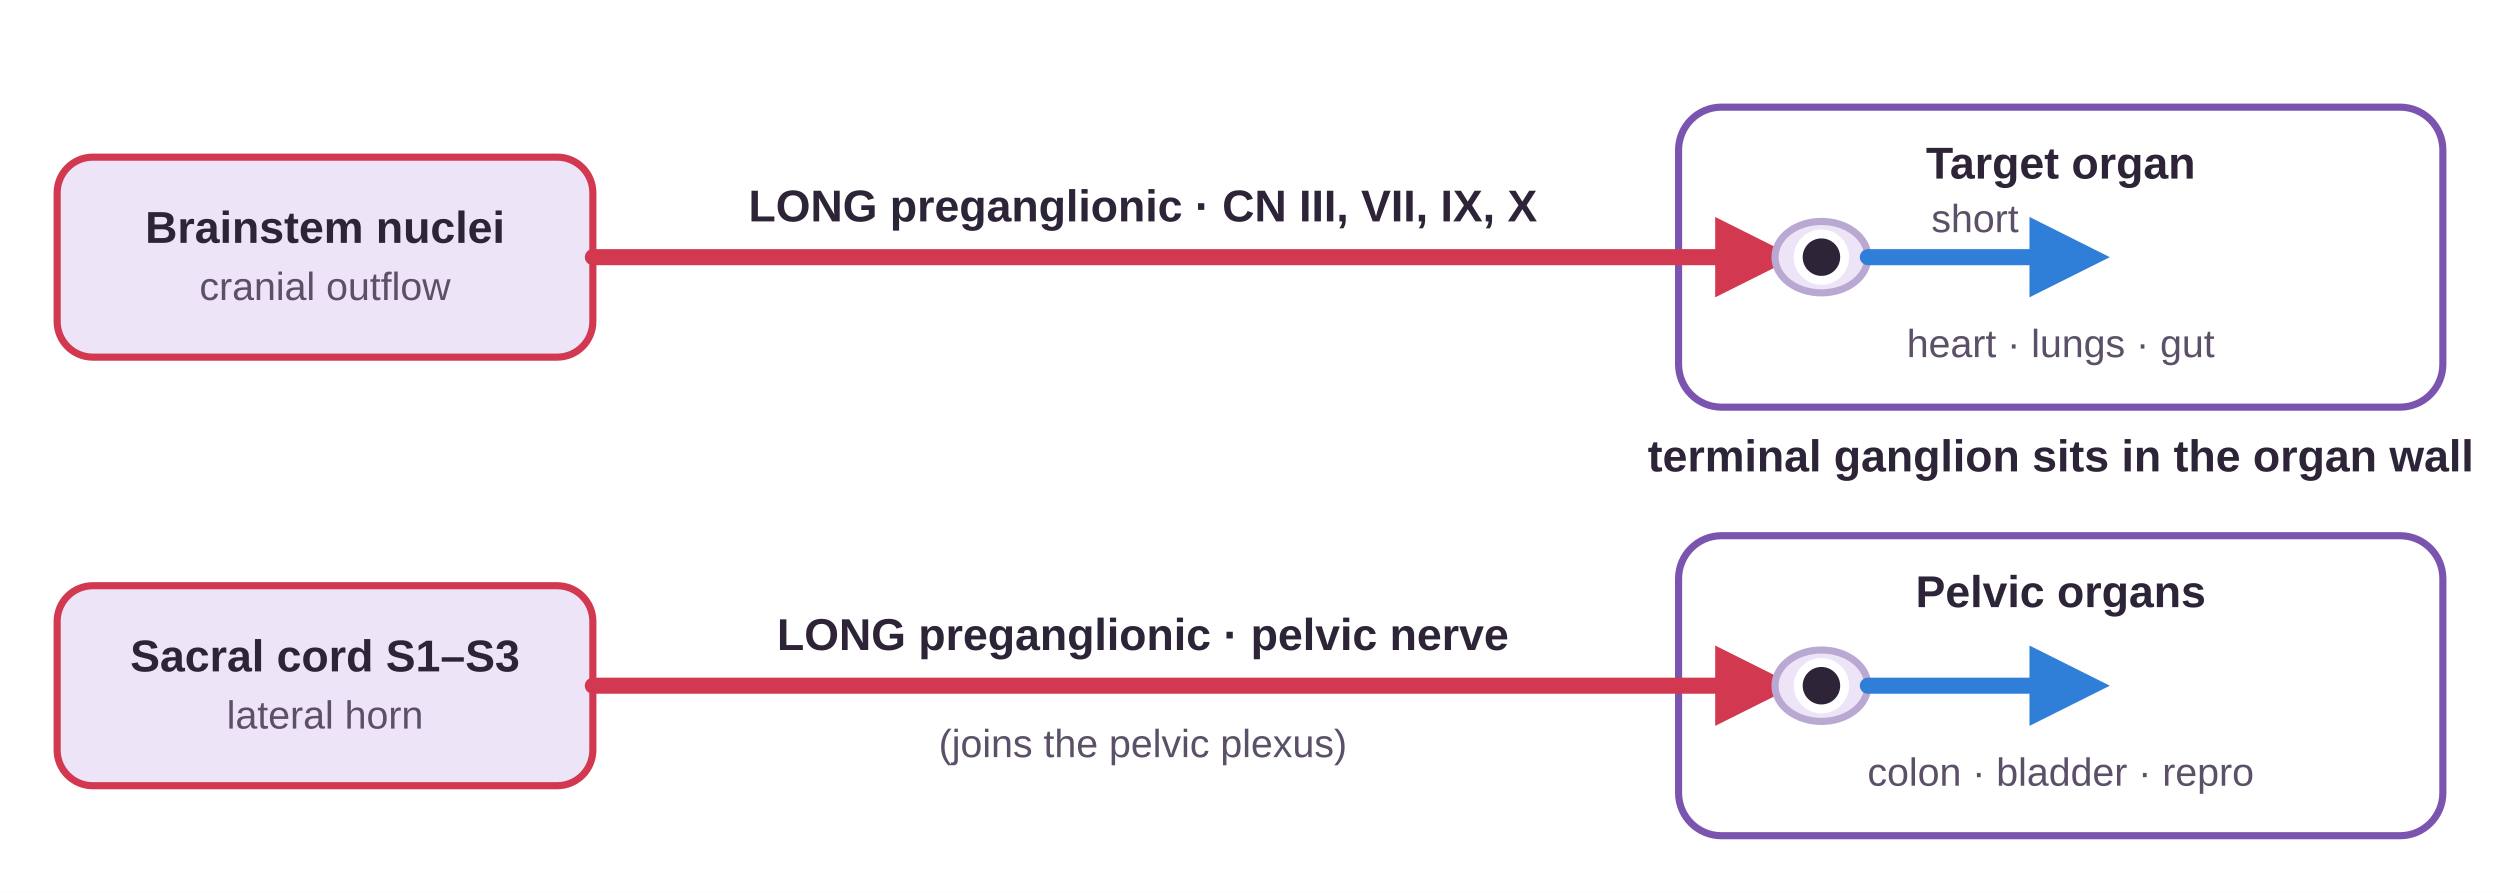
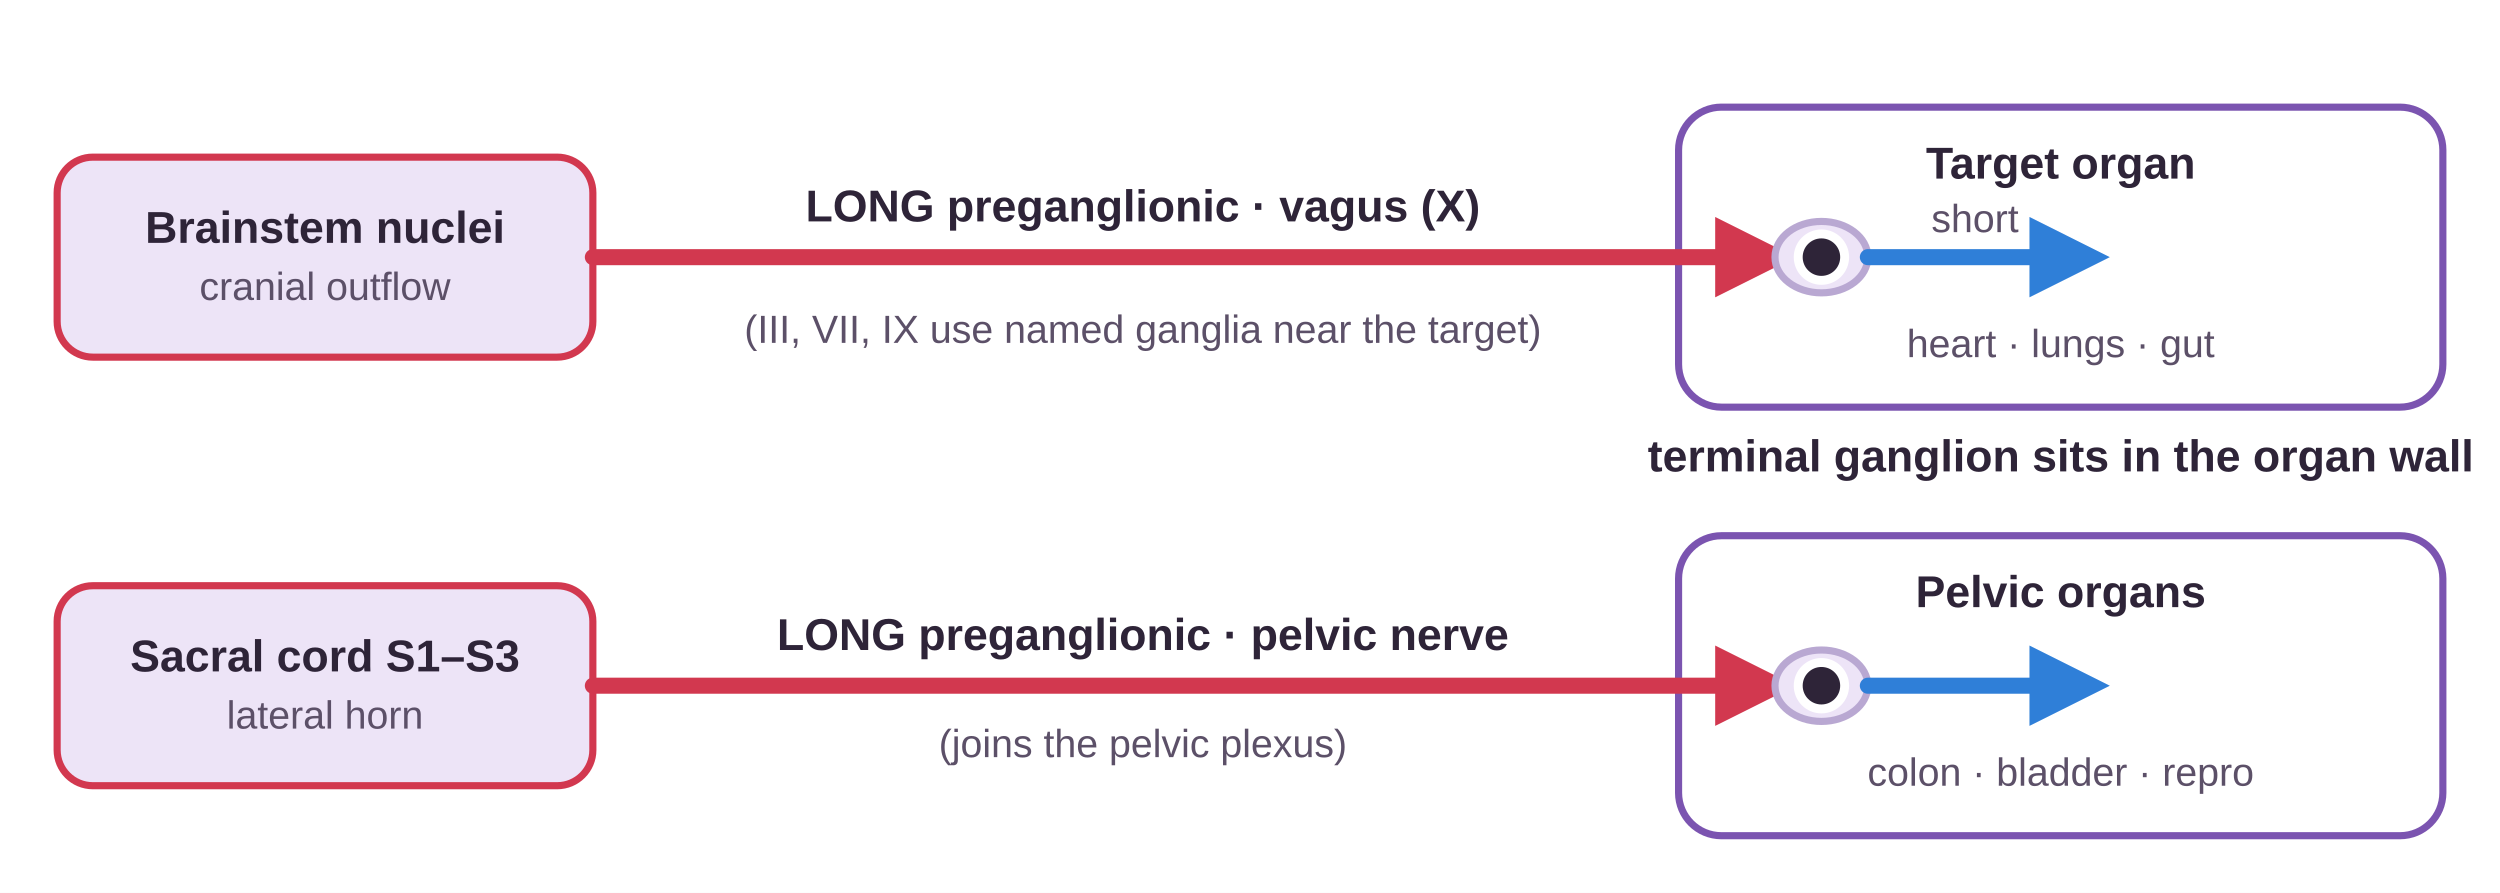
<svg xmlns="http://www.w3.org/2000/svg" viewBox="0 0 700 250" role="img" class="map">
  <style>
.cord{fill:#fff;stroke:#B9A8D2;stroke-width:2}.gm{fill:#E3D7F2}.lh{fill:#E3D7F2;stroke:#D2384F;stroke-width:1.5}
.nv{fill:none;stroke:#B9A8D2;stroke-width:4;stroke-linecap:round;stroke-linejoin:round}.nv.thick{stroke-width:6}
.faint .nv{stroke:#E6DEF1}.faint .gang,.faint .gang-faint{fill:#E6DEF1;stroke:#E6DEF1}
.gang,.gang-faint{fill:#EDE4F7;stroke:#B9A8D2;stroke-width:2}
.route{fill:none;stroke-width:4.5;stroke-linecap:round;stroke-linejoin:round}.route.pre{stroke:#D2384F}.route.post{stroke:#2F7FD8}
.pre-fill{fill:#D2384F}.post-fill{fill:#2F7FD8}.syn{fill:#2E2438;stroke:#fff;stroke-width:2.5}
.ring{fill:none;stroke:#5C5068;stroke-width:2;stroke-dasharray:4 4}.tgt{fill:#fff;stroke:#7B54B0;stroke-width:2}.tgt.off{stroke:#E6DEF1}
.src{fill:#EDE4F7;stroke:#D2384F;stroke-width:2}text{font-family:-apple-system,"Segoe UI",Arial,sans-serif}
.lbl{font-size:12.5px;fill:#2E2438;font-weight:700}.sub{font-size:11px;fill:#5C5068}.tiny{font-size:10px;fill:#5C5068;letter-spacing:.1em}
.tgtt{font-size:12.5px;fill:#2E2438;font-weight:700}.nos{font-size:10.5px;fill:#5C5068}.lead{stroke:#5C5068;stroke-width:1;stroke-dasharray:3 3;fill:none}
</style>
  <rect width="700" height="250" fill="#ffffff" />
  <defs>
    <marker id="par" viewBox="0 0 10 10" refX="7" refY="5" markerWidth="5" markerHeight="5" orient="auto">
      <path d="M0,0 L10,5 L0,10 z" class="pre-fill" />
    </marker>
    <marker id="pab" viewBox="0 0 10 10" refX="7" refY="5" markerWidth="5" markerHeight="5" orient="auto">
      <path d="M0,0 L10,5 L0,10 z" class="post-fill" />
    </marker>
  </defs>
  <rect x="16" y="44" width="150" height="56" rx="10" class="src" />
  <text x="91" y="68" class="tgtt" text-anchor="middle">Brainstem nuclei</text>
  <text x="91" y="84" class="sub" text-anchor="middle">cranial outflow</text>
  <rect x="470" y="30" width="214" height="84" rx="12" class="tgt" />
  <text x="577" y="50" class="tgtt" text-anchor="middle">Target organ</text>
  <text x="577" y="100" class="sub" text-anchor="middle">heart · lungs · gut</text>
  <path d="M166,72 L496,72" class="route pre" marker-end="url(#par)" />
  <ellipse cx="510" cy="72" rx="13" ry="10" class="gang" />
  <circle cx="510" cy="72" r="6.5" class="syn" />
  <path d="M523,72 L584,72" class="route post" marker-end="url(#pab)" />
-   <text x="320" y="62" class="lbl" text-anchor="middle">LONG preganglionic · CN III, VII, IX, X</text>
+   <text x="320" y="62" class="lbl" text-anchor="middle">LONG preganglionic · vagus (X)</text>
  <text x="577" y="132" class="lbl" text-anchor="middle">terminal ganglion sits in the organ wall</text>
+   <text x="320" y="96" class="sub" text-anchor="middle">(III, VII, IX use named ganglia near the target)</text>
  <text x="553" y="65" class="sub" text-anchor="middle">short</text>
  <rect x="16" y="164" width="150" height="56" rx="10" class="src" />
  <text x="91" y="188" class="tgtt" text-anchor="middle">Sacral cord S1–S3</text>
  <text x="91" y="204" class="sub" text-anchor="middle">lateral horn</text>
  <rect x="470" y="150" width="214" height="84" rx="12" class="tgt" />
  <text x="577" y="170" class="tgtt" text-anchor="middle">Pelvic organs</text>
  <text x="577" y="220" class="sub" text-anchor="middle">colon · bladder · repro</text>
  <path d="M166,192 L496,192" class="route pre" marker-end="url(#par)" />
  <ellipse cx="510" cy="192" rx="13" ry="10" class="gang" />
  <circle cx="510" cy="192" r="6.5" class="syn" />
  <path d="M523,192 L584,192" class="route post" marker-end="url(#pab)" />
  <text x="320" y="182" class="lbl" text-anchor="middle">LONG preganglionic · pelvic nerve</text>
  <text x="320" y="212" class="sub" text-anchor="middle">(joins the pelvic plexus)</text>
</svg>
